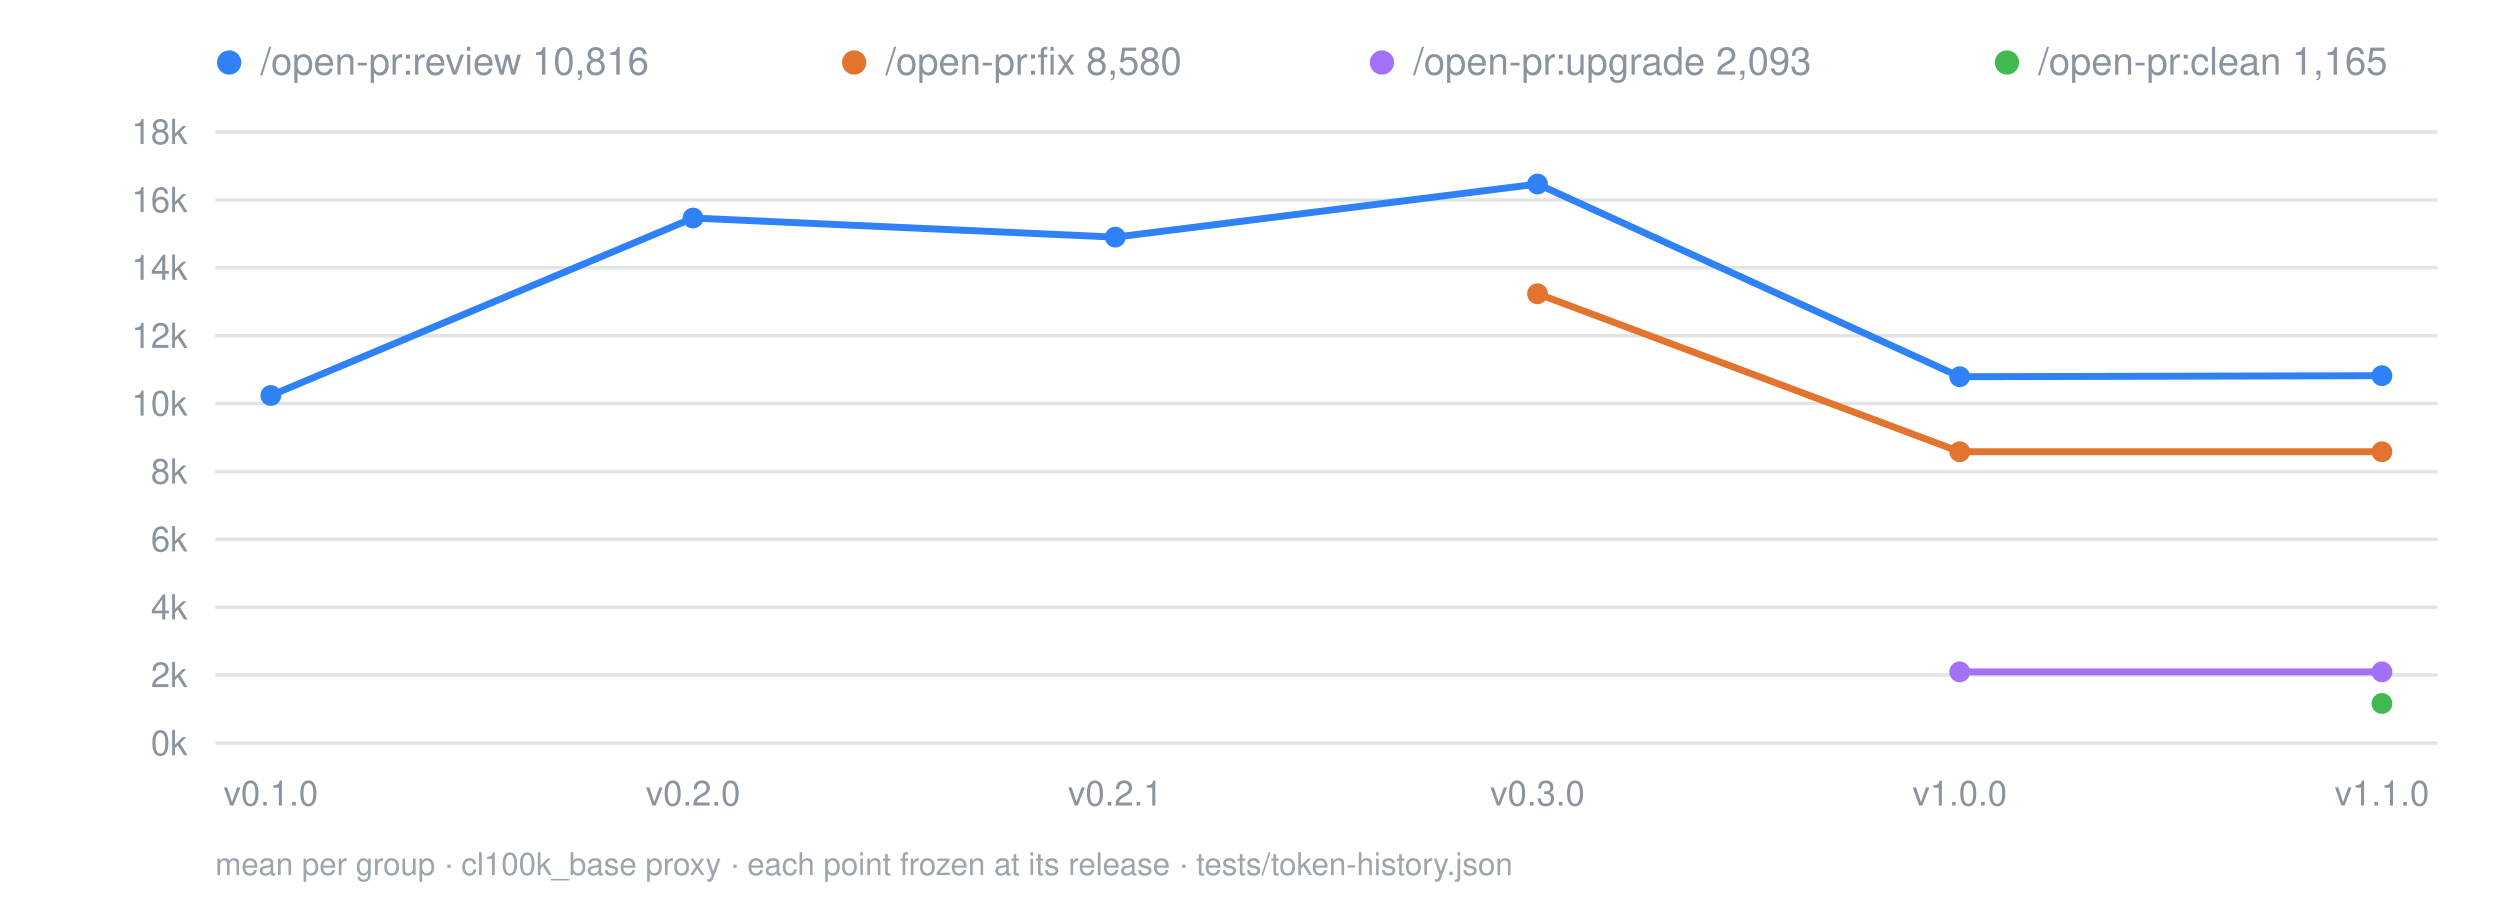
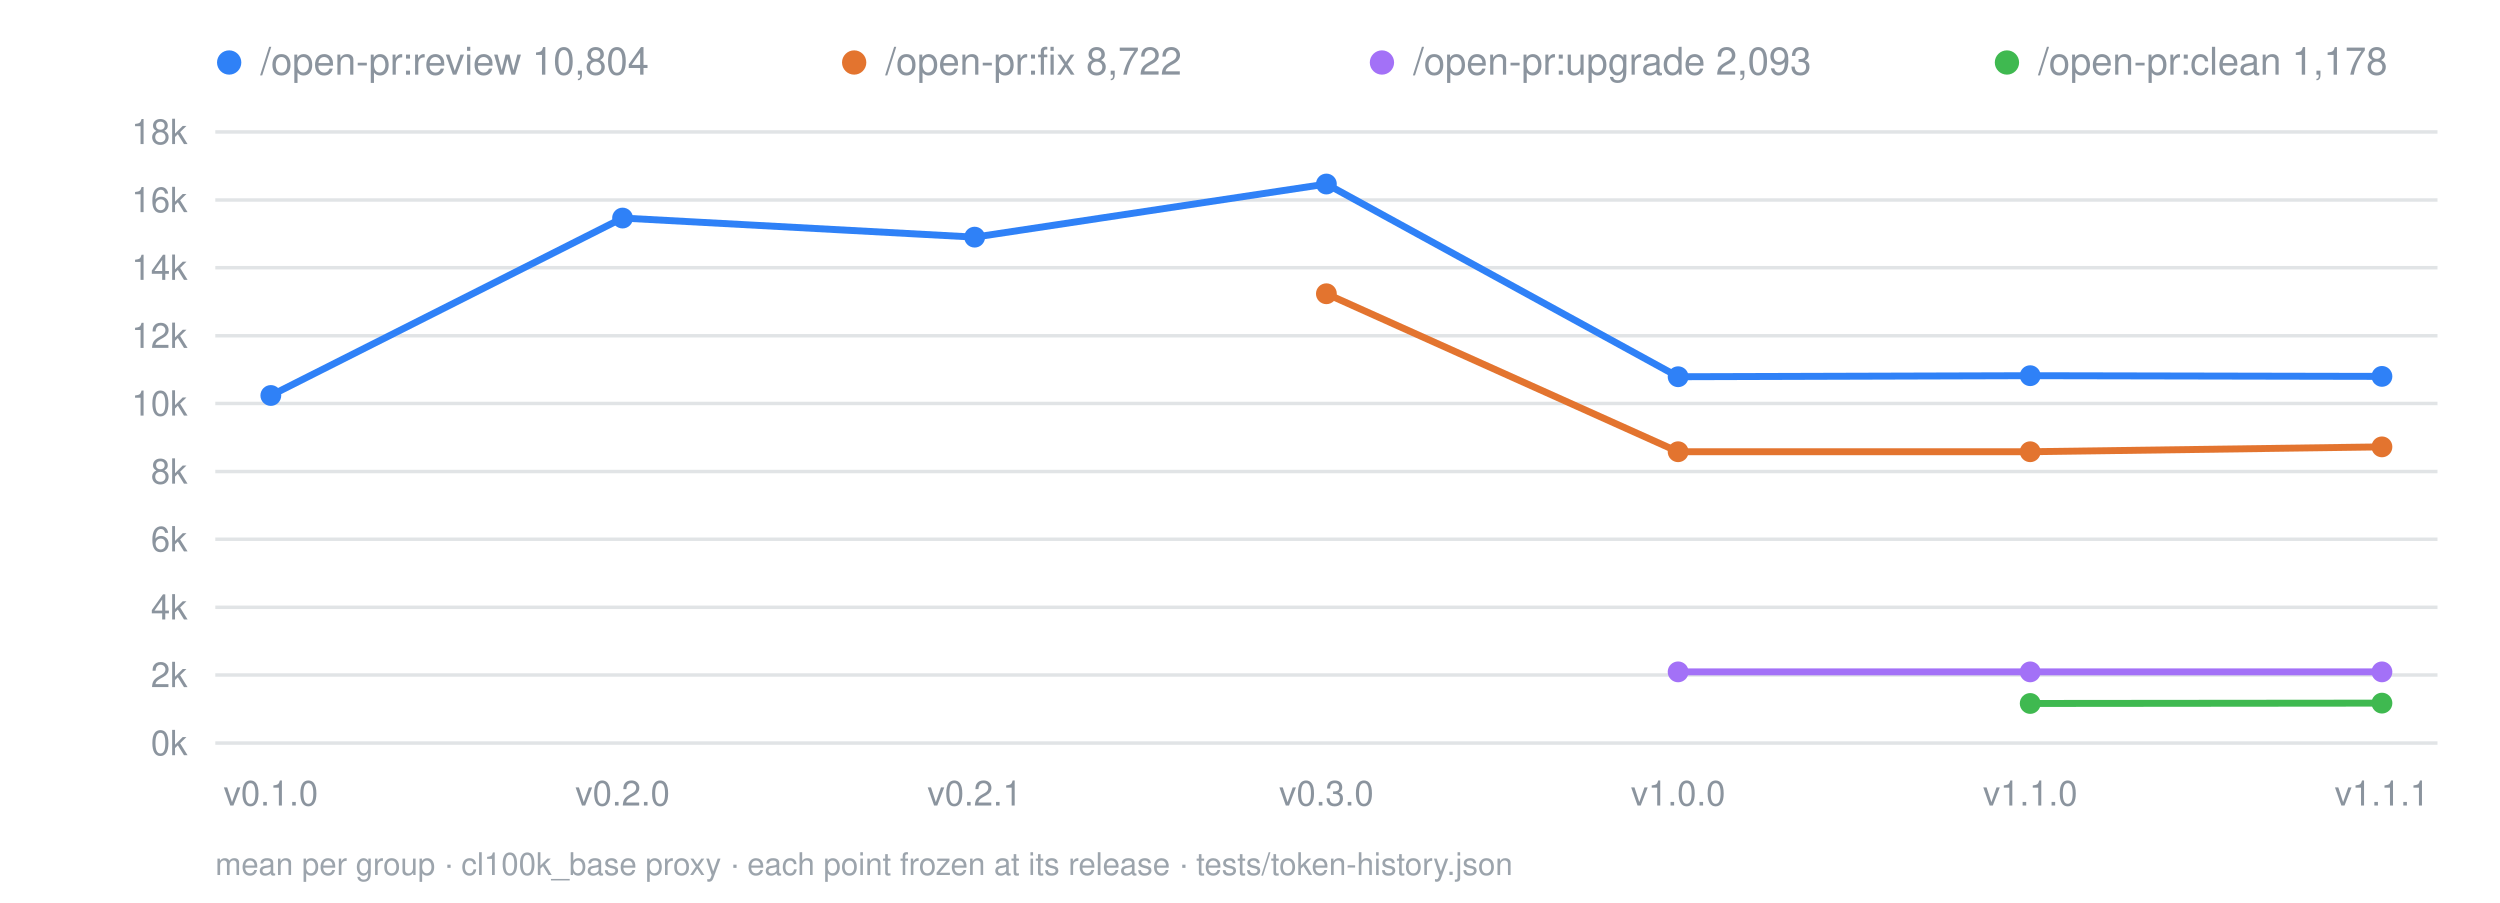
<svg xmlns="http://www.w3.org/2000/svg" viewBox="0 0 720 260" width="720" height="260" font-family="system-ui,-apple-system,Segoe UI,Helvetica,Arial,sans-serif" role="img" aria-label="Context cost per release, one line per command">
  <line x1="62" y1="214.0" x2="702" y2="214.0" stroke="#8b949e" stroke-opacity="0.25" />
  <text x="54" y="217.5" text-anchor="end" font-size="10" fill="#8b949e">0k</text>
  <line x1="62" y1="194.4" x2="702" y2="194.4" stroke="#8b949e" stroke-opacity="0.25" />
  <text x="54" y="197.9" text-anchor="end" font-size="10" fill="#8b949e">2k</text>
  <line x1="62" y1="174.9" x2="702" y2="174.9" stroke="#8b949e" stroke-opacity="0.25" />
  <text x="54" y="178.4" text-anchor="end" font-size="10" fill="#8b949e">4k</text>
  <line x1="62" y1="155.3" x2="702" y2="155.3" stroke="#8b949e" stroke-opacity="0.25" />
  <text x="54" y="158.8" text-anchor="end" font-size="10" fill="#8b949e">6k</text>
  <line x1="62" y1="135.8" x2="702" y2="135.8" stroke="#8b949e" stroke-opacity="0.25" />
  <text x="54" y="139.3" text-anchor="end" font-size="10" fill="#8b949e">8k</text>
  <line x1="62" y1="116.2" x2="702" y2="116.2" stroke="#8b949e" stroke-opacity="0.25" />
  <text x="54" y="119.7" text-anchor="end" font-size="10" fill="#8b949e">10k</text>
  <line x1="62" y1="96.7" x2="702" y2="96.7" stroke="#8b949e" stroke-opacity="0.25" />
  <text x="54" y="100.2" text-anchor="end" font-size="10" fill="#8b949e">12k</text>
  <line x1="62" y1="77.1" x2="702" y2="77.1" stroke="#8b949e" stroke-opacity="0.25" />
  <text x="54" y="80.6" text-anchor="end" font-size="10" fill="#8b949e">14k</text>
  <line x1="62" y1="57.6" x2="702" y2="57.6" stroke="#8b949e" stroke-opacity="0.25" />
  <text x="54" y="61.1" text-anchor="end" font-size="10" fill="#8b949e">16k</text>
  <line x1="62" y1="38.0" x2="702" y2="38.0" stroke="#8b949e" stroke-opacity="0.25" />
  <text x="54" y="41.5" text-anchor="end" font-size="10" fill="#8b949e">18k</text>
  <text x="78.0" y="232.0" text-anchor="middle" font-size="10" fill="#8b949e">v0.1.0</text>
-   <text x="199.6" y="232.0" text-anchor="middle" font-size="10" fill="#8b949e">v0.2.0</text>
-   <text x="321.2" y="232.0" text-anchor="middle" font-size="10" fill="#8b949e">v0.2.1</text>
-   <text x="442.8" y="232.0" text-anchor="middle" font-size="10" fill="#8b949e">v0.3.0</text>
-   <text x="564.4" y="232.0" text-anchor="middle" font-size="10" fill="#8b949e">v1.0.0</text>
-   <text x="686.0" y="232.0" text-anchor="middle" font-size="10" fill="#8b949e">v1.1.0</text>
-   <polyline points="78.0,113.9 199.6,62.8 321.2,68.3 442.8,53.0 564.4,108.5 686.0,108.2" fill="none" stroke="#2f81f7" stroke-width="2" stroke-linejoin="round" />
+   <text x="179.3" y="232.0" text-anchor="middle" font-size="10" fill="#8b949e">v0.2.0</text>
+   <text x="280.7" y="232.0" text-anchor="middle" font-size="10" fill="#8b949e">v0.2.1</text>
+   <text x="382.0" y="232.0" text-anchor="middle" font-size="10" fill="#8b949e">v0.3.0</text>
+   <text x="483.3" y="232.0" text-anchor="middle" font-size="10" fill="#8b949e">v1.0.0</text>
+   <text x="584.7" y="232.0" text-anchor="middle" font-size="10" fill="#8b949e">v1.1.0</text>
+   <text x="686.0" y="232.0" text-anchor="middle" font-size="10" fill="#8b949e">v1.1.1</text>
+   <polyline points="78.0,113.9 179.3,62.8 280.7,68.3 382.0,53.0 483.3,108.5 584.7,108.2 686.0,108.4" fill="none" stroke="#2f81f7" stroke-width="2" stroke-linejoin="round" />
  <circle cx="78.0" cy="113.9" r="3" fill="#2f81f7" />
-   <circle cx="199.6" cy="62.8" r="3" fill="#2f81f7" />
-   <circle cx="321.2" cy="68.3" r="3" fill="#2f81f7" />
-   <circle cx="442.8" cy="53.0" r="3" fill="#2f81f7" />
-   <circle cx="564.4" cy="108.5" r="3" fill="#2f81f7" />
-   <circle cx="686.0" cy="108.2" r="3" fill="#2f81f7" />
-   <polyline points="442.8,84.6 564.4,130.1 686.0,130.1" fill="none" stroke="#e3742f" stroke-width="2" stroke-linejoin="round" />
-   <circle cx="442.8" cy="84.6" r="3" fill="#e3742f" />
-   <circle cx="564.4" cy="130.1" r="3" fill="#e3742f" />
-   <circle cx="686.0" cy="130.1" r="3" fill="#e3742f" />
-   <polyline points="564.4,193.5 686.0,193.5" fill="none" stroke="#a371f7" stroke-width="2" stroke-linejoin="round" />
-   <circle cx="564.4" cy="193.5" r="3" fill="#a371f7" />
+   <circle cx="179.3" cy="62.8" r="3" fill="#2f81f7" />
+   <circle cx="280.7" cy="68.3" r="3" fill="#2f81f7" />
+   <circle cx="382.0" cy="53.0" r="3" fill="#2f81f7" />
+   <circle cx="483.3" cy="108.5" r="3" fill="#2f81f7" />
+   <circle cx="584.7" cy="108.2" r="3" fill="#2f81f7" />
+   <circle cx="686.0" cy="108.4" r="3" fill="#2f81f7" />
+   <polyline points="382.0,84.6 483.3,130.1 584.7,130.1 686.0,128.7" fill="none" stroke="#e3742f" stroke-width="2" stroke-linejoin="round" />
+   <circle cx="382.0" cy="84.6" r="3" fill="#e3742f" />
+   <circle cx="483.3" cy="130.1" r="3" fill="#e3742f" />
+   <circle cx="584.7" cy="130.1" r="3" fill="#e3742f" />
+   <circle cx="686.0" cy="128.7" r="3" fill="#e3742f" />
+   <polyline points="483.3,193.5 584.7,193.5 686.0,193.5" fill="none" stroke="#a371f7" stroke-width="2" stroke-linejoin="round" />
+   <circle cx="483.3" cy="193.5" r="3" fill="#a371f7" />
+   <circle cx="584.7" cy="193.5" r="3" fill="#a371f7" />
  <circle cx="686.0" cy="193.5" r="3" fill="#a371f7" />
-   <circle cx="686.0" cy="202.6" r="3" fill="#3fb950" />
+   <polyline points="584.7,202.6 686.0,202.5" fill="none" stroke="#3fb950" stroke-width="2" stroke-linejoin="round" />
+   <circle cx="584.7" cy="202.6" r="3" fill="#3fb950" />
+   <circle cx="686.0" cy="202.5" r="3" fill="#3fb950" />
  <circle cx="66" cy="18" r="3.5" fill="#2f81f7" />
-   <text x="75" y="21.5" font-size="11" fill="#8b949e">/open-pr:review 10,816</text>
+   <text x="75" y="21.5" font-size="11" fill="#8b949e">/open-pr:review 10,804</text>
  <circle cx="246.0" cy="18" r="3.5" fill="#e3742f" />
-   <text x="255.0" y="21.5" font-size="11" fill="#8b949e">/open-pr:fix 8,580</text>
+   <text x="255.0" y="21.5" font-size="11" fill="#8b949e">/open-pr:fix 8,722</text>
  <circle cx="398.0" cy="18" r="3.5" fill="#a371f7" />
  <text x="407.0" y="21.5" font-size="11" fill="#8b949e">/open-pr:upgrade 2,093</text>
  <circle cx="578.0" cy="18" r="3.5" fill="#3fb950" />
-   <text x="587.0" y="21.5" font-size="11" fill="#8b949e">/open-pr:clean 1,165</text>
+   <text x="587.0" y="21.5" font-size="11" fill="#8b949e">/open-pr:clean 1,178</text>
  <text x="62" y="252" font-size="9" fill="#8b949e" fill-opacity="0.85">mean per group · cl100k_base proxy · each point frozen at its release · tests/token-history.json</text>
</svg>
